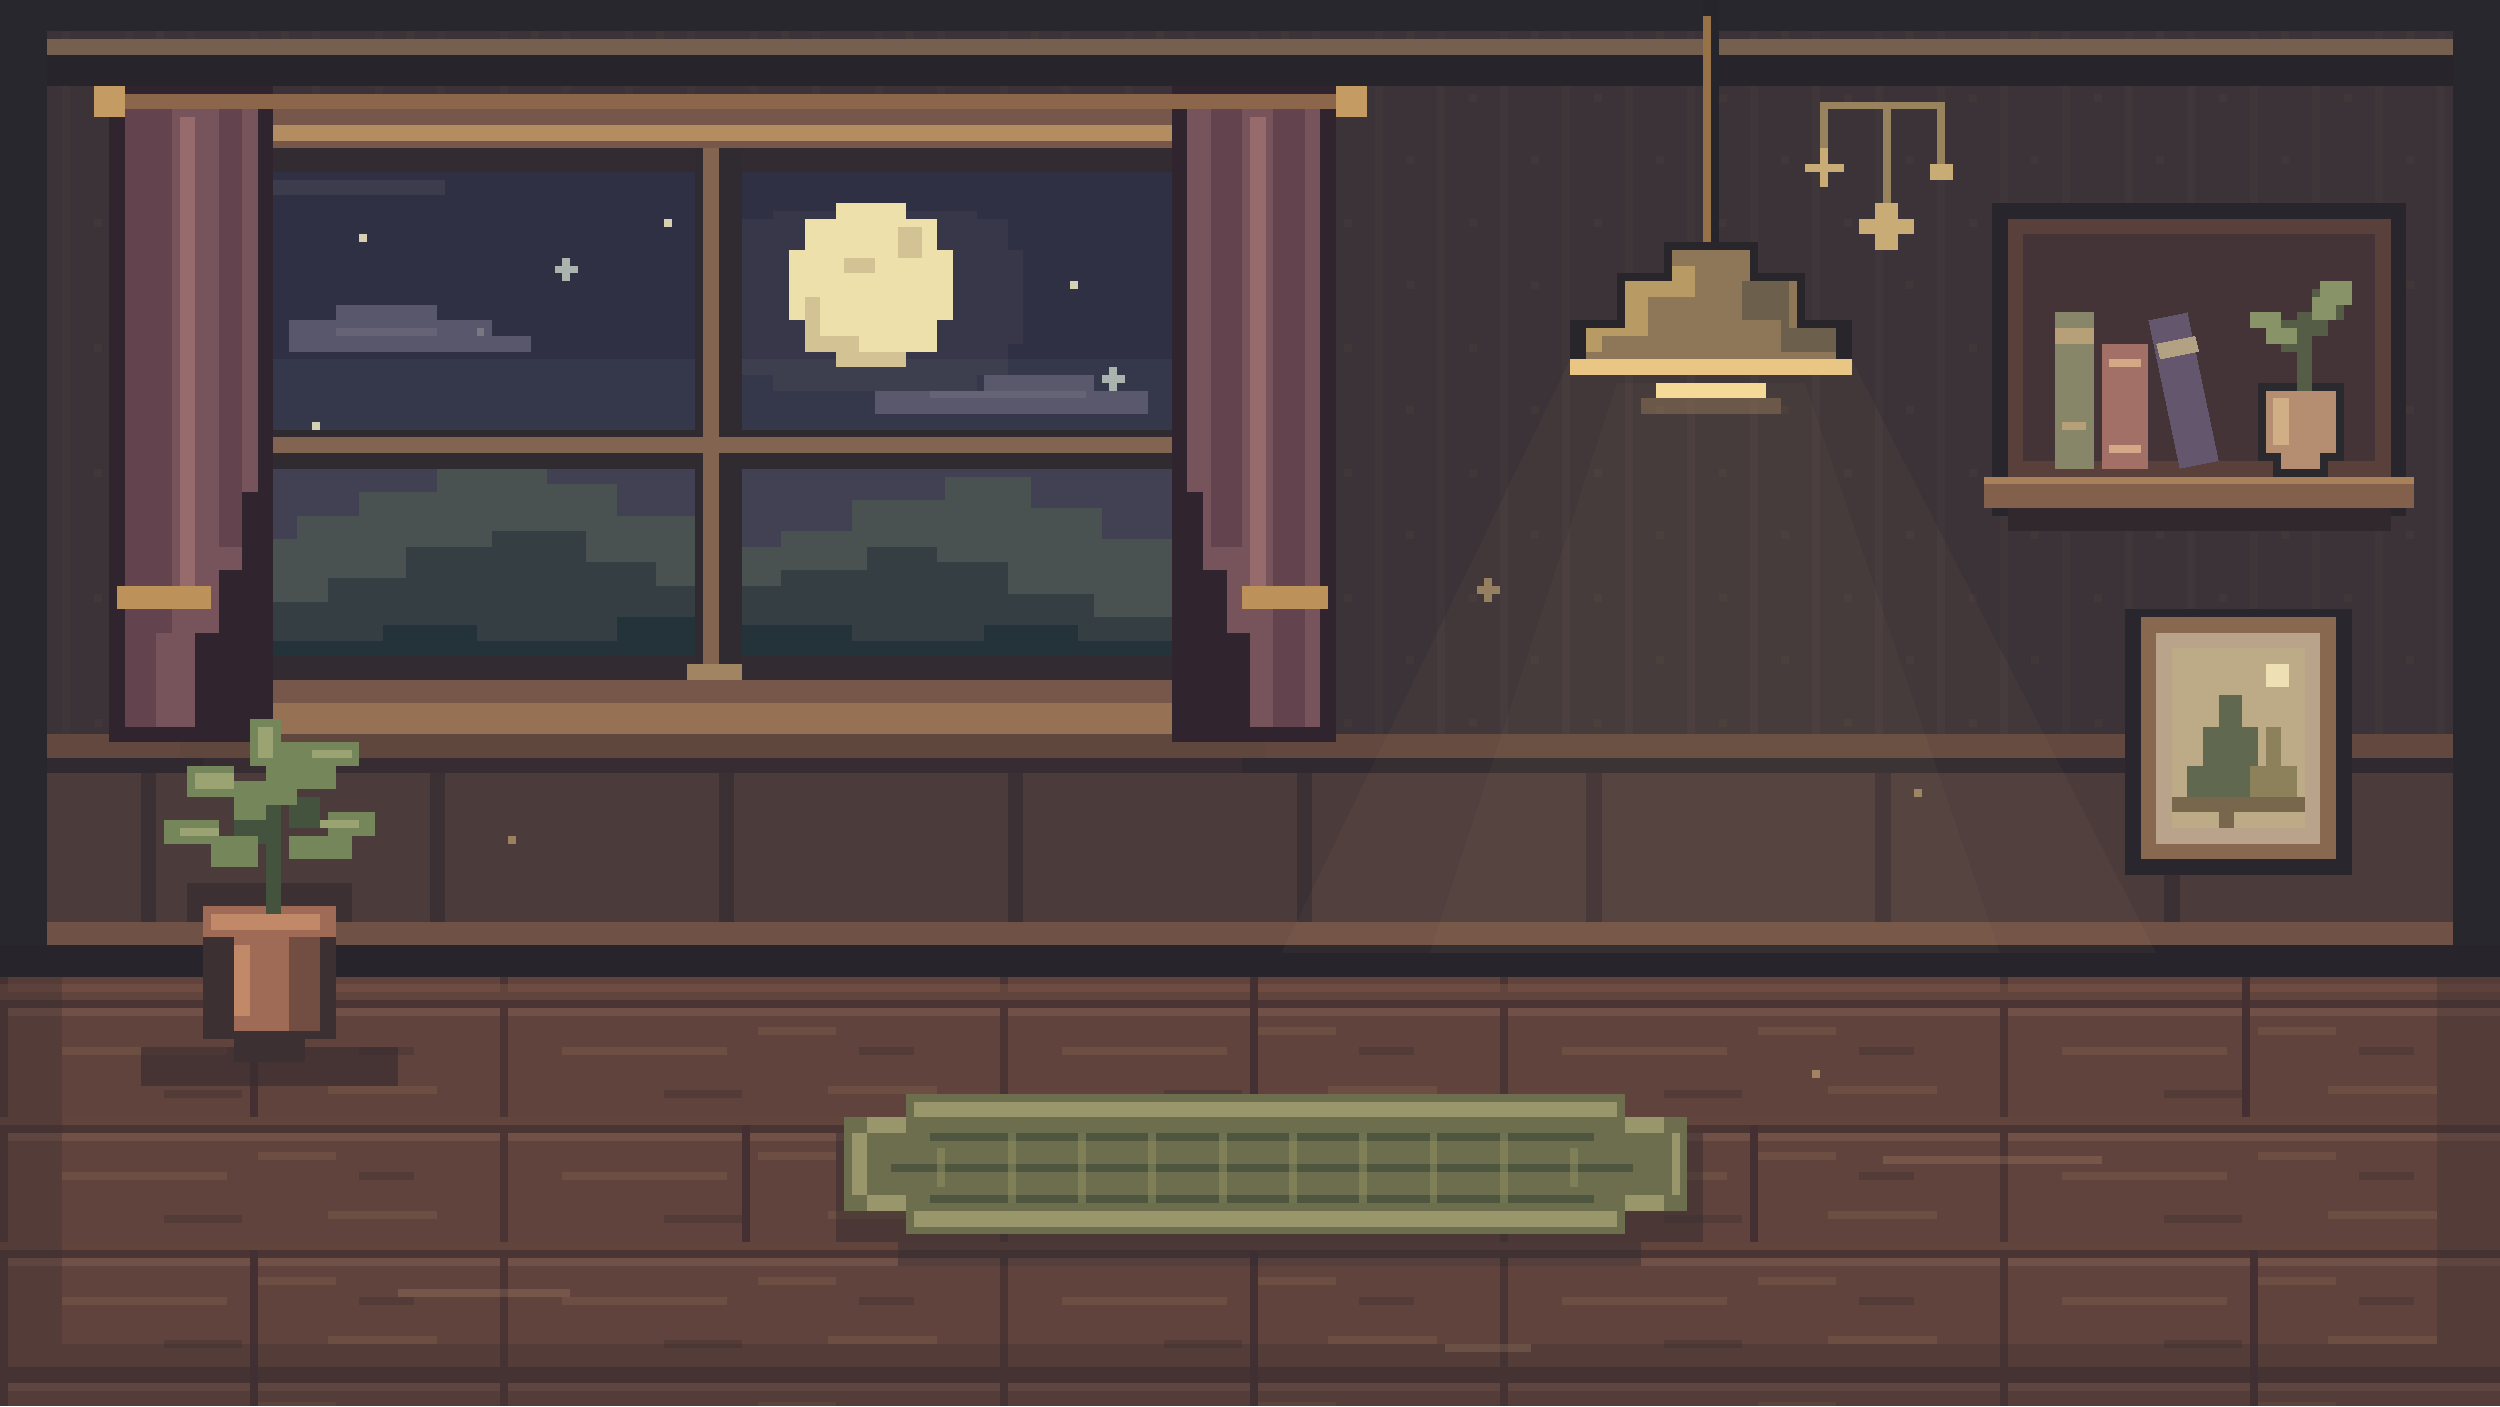
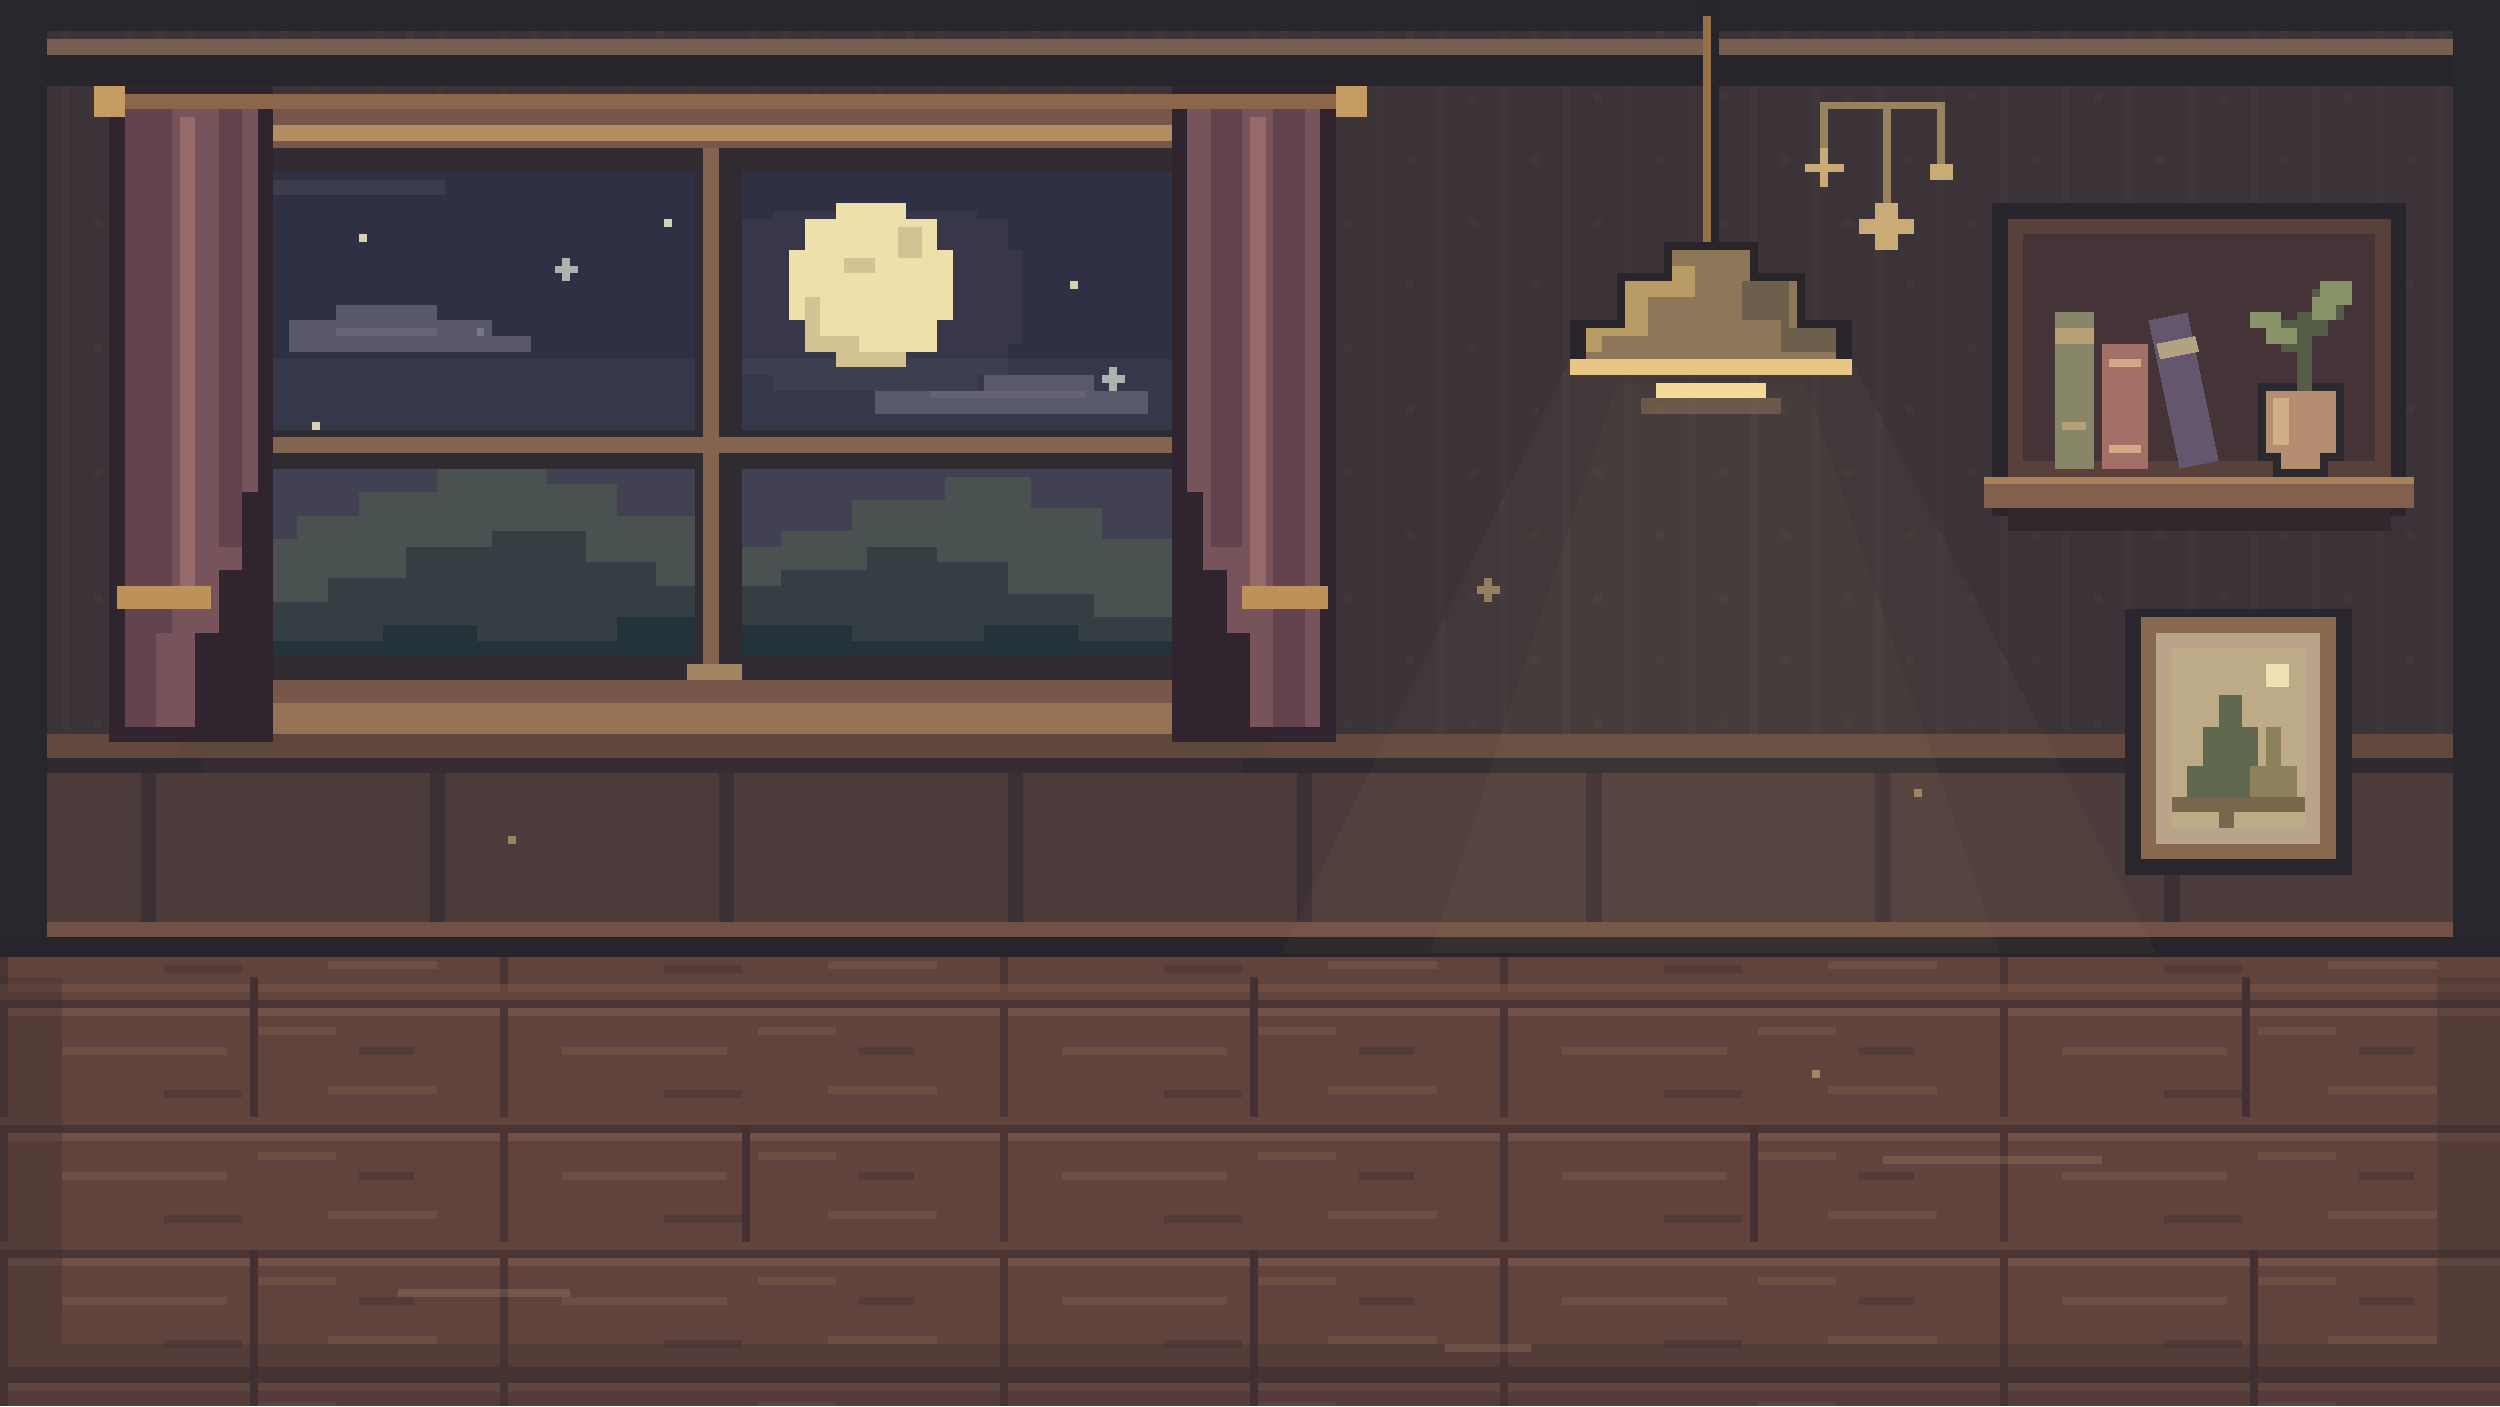
<svg xmlns="http://www.w3.org/2000/svg" viewBox="0 0 640 360" fill="none" shape-rendering="crispEdges">
  <defs>
    <pattern id="wall" width="32" height="32" patternUnits="userSpaceOnUse">
      <path fill="#3b3337" d="M0 0h32v32H0z" />
      <path fill="#443a3e" opacity=".5" d="M0 0h2v32H0zM16 0h2v32h-2z" />
      <path fill="#665044" opacity=".14" d="M8 8h2v2H8zM24 24h2v2h-2z" />
    </pattern>
    <pattern id="floor" width="128" height="32" patternUnits="userSpaceOnUse">
      <path fill="#60433c" d="M0 0h128v32H0z" />
      <path fill="#715047" d="M0 2h128v2H0z" />
      <path fill="#4b3534" d="M0 0h128v2H0zM0 30h128v2H0zM0 0h2v32H0z" />
      <path fill="#845e4c" opacity=".38" d="M16 12h42v2H16zM84 22h28v2H84zM66 7h20v2H66z" />
      <path fill="#4b3534" opacity=".6" d="M42 23h20v2H42zM92 12h14v2H92z" />
    </pattern>
  </defs>
  <path fill="#2b2730" d="M0 0h640v360H0z" />
  <path fill="url(#wall)" d="M0 0h640v244H0z" />
  <path fill="#29272e" d="M0 0h640v8H0zM0 0h12v244H0zM628 0h12v244h-12z" />
  <path fill="#75604f" d="M12 10h616v4H12z" />
  <path fill="#28242b" d="M12 14h616v8H12z" />
  <path fill="#4b3b3b" d="M12 188h616v52H12z" />
  <path fill="#62483f" d="M12 188h616v6H12z" />
  <path fill="#30292f" d="M12 194h616v4H12z" />
  <path fill="#3b3034" d="M36 198h4v40h-4zM110 198h4v40h-4zM184 198h4v40h-4zM258 198h4v40h-4zM332 198h4v40h-4zM406 198h4v40h-4zM480 198h4v40h-4zM554 198h4v40h-4z" />
  <path fill="#6f5145" d="M12 236h616v6H12z" />
-   <path fill="#28242b" d="M0 242h640v8H0z" />
-   <path fill="url(#floor)" d="M0 250h640v110H0z" />
+   <path fill="#28242b" d="M0 240h640v5H0z" />
+   <path fill="url(#floor)" d="M0 245h640v115H0z" />
  <path fill="#815a49" opacity=".4" d="M0 252h640v4H0zM0 286h640v2H0zM0 318h640v2H0z" />
  <path fill="#443033" d="M64 250h2v36h-2zM320 250h2v36h-2zM574 250h2v36h-2zM190 288h2v30h-2zM448 288h2v30h-2zM64 320h2v40h-2zM320 320h2v40h-2zM576 320h2v40h-2z" />
  <path fill="#382b31" opacity=".32" d="M0 344h640v16H0zM0 250h16v94H0zM624 250h16v94h-16z" />
  <path fill="#27242c" d="M44 26h278v164H44z" />
  <path fill="#765749" d="M48 28h270v156H48z" />
  <path fill="#b48c61" d="M52 32h262v4H52z" />
  <path fill="#332b32" d="M58 38h250v136H58z" />
  <path fill="#303044" d="M64 44h238v124H64z" />
  <path fill="#35384a" d="M64 92h238v76H64z" />
  <path fill="#414153" d="M64 116h238v52H64z" />
  <path fill="#98917e" opacity=".08" d="M198 54h52v2h8v8h4v24h-4v8h-8v4h-52v-4h-8v-8h-4V64h4v-8h8z" />
  <path fill="#eee0aa" d="M214 52h18v4h8v8h4v18h-4v8h-8v4h-18v-4h-8v-8h-4V64h4v-8h8z" />
  <path fill="#d3c294" d="M206 76h4v10h10v4h12v4h-18v-4h-8zM230 58h6v8h-6zM216 66h8v4h-8z" />
  <path fill="#d7d1b4" d="M92 60h2v2h-2zM122 84h2v2h-2zM170 56h2v2h-2zM274 72h2v2h-2zM250 110h2v2h-2zM192 112h2v2h-2zM80 108h2v2h-2z" />
  <path fill="#aab3ae" d="M144 66h2v6h-2zM142 68h6v2h-6zM284 94h2v6h-2zM282 96h6v2h-6z" />
  <path fill="#626074" opacity=".8" d="M74 82h12v-4h26v4h14v4h10v4H74zM224 100h28v-4h28v4h14v6h-70z" />
  <path fill="#777084" opacity=".45" d="M86 84h26v2H86zM238 100h40v2h-40z" />
  <path fill="#495250" d="M64 138h12v-6h16v-6h20v-6h28v4h18v8h22v8h20v-4h18v-8h24v-6h22v8h18v8h20v30H64z" />
  <path fill="#343e43" d="M64 154h20v-6h20v-8h22v-4h24v8h18v6h32v-4h22v-6h18v4h18v8h22v6h22v10H64z" />
  <path fill="#24333a" d="M64 164h34v-4h24v4h36v-6h28v2h32v4h34v-4h24v4h26v4H64z" />
  <path fill="#a29d8b" opacity=".12" d="M64 46h6v120h-6zM70 46h44v4H70z" />
  <path fill="#302a31" d="M178 38h12v136h-12zM58 110h250v10H58z" />
  <path fill="#826451" d="M180 38h4v136h-4zM58 112h250v4H58z" />
  <path fill="#a18461" d="M176 170h14v4h-14z" />
  <path fill="#967154" d="M40 180h290v8H40z" />
  <path fill="#60473e" d="M46 188h278v6H46z" />
  <path fill="#372c31" d="M52 194h266v4H52z" />
  <path fill="#30252f" d="M28 22h42v168H28zM300 22h42v168h-42z" />
  <path fill="#77535b" d="M32 28h34v98h-4v20h-6v16h-6v24H32zM304 28h34v158h-18v-24h-6v-16h-6v-20h-4z" />
  <path fill="#63434e" d="M36 28h8v134h-4v24h-8V28zM56 28h6v112h-6zM310 28h8v112h-8zM326 28h8v158h-8z" />
  <path fill="#976b6b" d="M46 30h4v124h-4zM320 30h4v124h-4z" />
  <path fill="#bc925a" d="M30 150h24v6H30zM318 150h22v6h-22z" />
  <path fill="#8b664a" d="M28 24h318v4H28z" />
  <path fill="#c59b64" d="M24 22h8v8h-8zM342 22h8v8h-8z" />
  <path fill="#ddb878" opacity=".04" d="M402 92h72l78 152H328z" />
  <path fill="#ddb878" opacity=".035" d="M414 98h48l50 146H366z" />
  <path fill="#27252c" d="M436 0h4v64h-4z" />
  <path fill="#977249" d="M436 4h2v60h-2z" />
  <path fill="#29262b" d="M426 62h24v8h12v12h12v14h-72V82h12V70h12z" />
  <path fill="#8d7758" d="M428 64h20v8h12v12h10v8h-64v-8h10V72h12z" />
  <path fill="#b89a65" d="M428 68h6v8h-12v10h-12v4h-4v-6h10V72h12z" />
  <path fill="#6c5f4c" d="M446 72h12v12h12v6h-14v-8h-10z" />
  <path fill="#e9c684" d="M402 92h72v4h-72z" />
  <path fill="#f5d997" d="M424 98h28v4h-28z" />
  <path fill="#d6ab6c" opacity=".25" d="M420 102h36v4h-36z" />
  <path fill="#28252d" d="M510 52h106v80H510z" />
  <path fill="#5a403a" d="M514 56h98v72h-98z" />
  <path fill="#443437" d="M518 60h90v58h-90z" />
  <path fill="#82604b" d="M508 122h110v8H508z" />
  <path fill="#a88059" d="M508 122h110v2H508z" />
  <path fill="#30282d" d="M514 130h98v6h-98z" />
  <path fill="#878669" d="M526 80h10v40h-10z" />
  <path fill="#b7a078" d="M526 84h10v4h-10zM528 108h6v2h-6z" />
  <path fill="#a27067" d="M538 88h12v32h-12z" />
  <path fill="#d4a787" d="M540 92h8v2h-8zM540 114h8v2h-8z" />
  <path fill="#64566c" d="m550 82 10-2 8 38-10 2z" />
  <path fill="#b3a184" d="m552 88 10-2 1 4-10 2z" />
  <path fill="#29292e" d="M578 98h22v20h-4v4h-14v-4h-4z" />
  <path fill="#b58d71" d="M580 100h18v16h-4v4h-10v-4h-4z" />
  <path fill="#d1af86" d="M582 102h4v12h-4z" />
  <path fill="#565d46" d="M588 80h4v20h-4zM580 82h8v8h-4v-4h-4zM592 74h8v8h-4v4h-4z" />
  <path fill="#889367" d="M576 80h8v4h4v4h-8v-4h-4zM594 72h8v6h-4v4h-6v-6h2z" />
  <path fill="#29262d" d="M544 156h58v68h-58z" />
  <path fill="#88684f" d="M548 158h50v62h-50z" />
  <path fill="#b9a48b" d="M552 162h42v54h-42z" />
  <path fill="#bdaa87" d="M556 166h34v46h-34z" />
  <path fill="#60694f" d="M560 196h4v-10h4v-8h6v8h4v10h4v8h-22z" />
  <path fill="#8c815b" d="M576 196h4v-10h4v10h4v8h-12z" />
  <path fill="#78664d" d="M556 204h34v4h-34zM568 204h4v8h-4z" />
  <path fill="#eee0b4" d="M580 170h6v6h-6z" />
  <path fill="#99835e" d="M482 26h2v26h-2zM466 26h32v2h-32zM466 28h2v10h-2zM496 28h2v14h-2z" />
  <path fill="#c9ac75" d="M480 52h6v4h4v4h-4v4h-6v-4h-4v-4h4zM466 38h2v4h4v2h-4v4h-2v-4h-4v-2h4zM494 42h6v4h-6z" />
-   <path fill="#372b2f" opacity=".65" d="M36 268h66v10H36z" />
-   <path fill="#3c3033" d="M48 226h42v10h-4v30h-8v6H60v-6h-8v-30h-4z" />
-   <path fill="#9f6b56" d="M52 232h34v8h-4v24H60v-24h-8z" />
-   <path fill="#c28968" d="M54 234h28v4H54zM60 242h4v18h-4z" />
-   <path fill="#714d42" d="M74 240h8v24h-8z" />
-   <path fill="#43533d" d="M68 196h4v38h-4zM60 208h8v8h-8zM74 204h8v8h-8z" />
-   <path fill="#75865a" d="M64 184h8v6h4v16h-8v-10h-4zM48 196h12v4h8v10h-8v-6H48zM76 190h16v6h-6v6H76zM42 210h14v4h10v8H54v-6H42zM74 214h10v-6h12v6h-6v6H74z" />
-   <path fill="#9aa371" d="M66 186h4v8h-4zM50 198h10v4H50zM80 192h10v2H80zM46 212h10v2H46zM82 210h10v2H82z" />
-   <path fill="#352c30" opacity=".48" d="M230 286h190v4h16v28h-16v6H230v-6h-16v-28h16z" />
-   <path fill="#6c6e4d" d="M232 280h184v6h16v24h-16v6H232v-6h-16v-24h16z" />
-   <path fill="#99966b" d="M234 282h180v4H234zM222 286h10v4h-10zM218 290h4v16h-4zM222 306h10v4h-10zM234 310h180v4H234zM416 286h10v4h-10zM428 290h2v16h-2zM416 306h10v4h-10z" />
-   <path fill="#4e5640" d="M238 290h170v2H238zM228 298h190v2H228zM238 306h170v2H238z" />
-   <path fill="#929063" opacity=".5" d="M240 294h2v10h-2zM258 290h2v18h-2zM276 290h2v18h-2zM294 290h2v18h-2zM312 290h2v18h-2zM330 290h2v18h-2zM348 290h2v18h-2zM366 290h2v18h-2zM384 290h2v18h-2zM402 294h2v10h-2z" />
  <path fill="#c7a078" opacity=".2" d="M482 296h56v2h-56zM102 330h44v2h-44zM370 344h22v2h-22z" />
  <path fill="#dab981" opacity=".55" d="M380 148h2v6h-2zM378 150h6v2h-6zM490 202h2v2h-2zM130 214h2v2h-2zM464 274h2v2h-2z" />
</svg>
